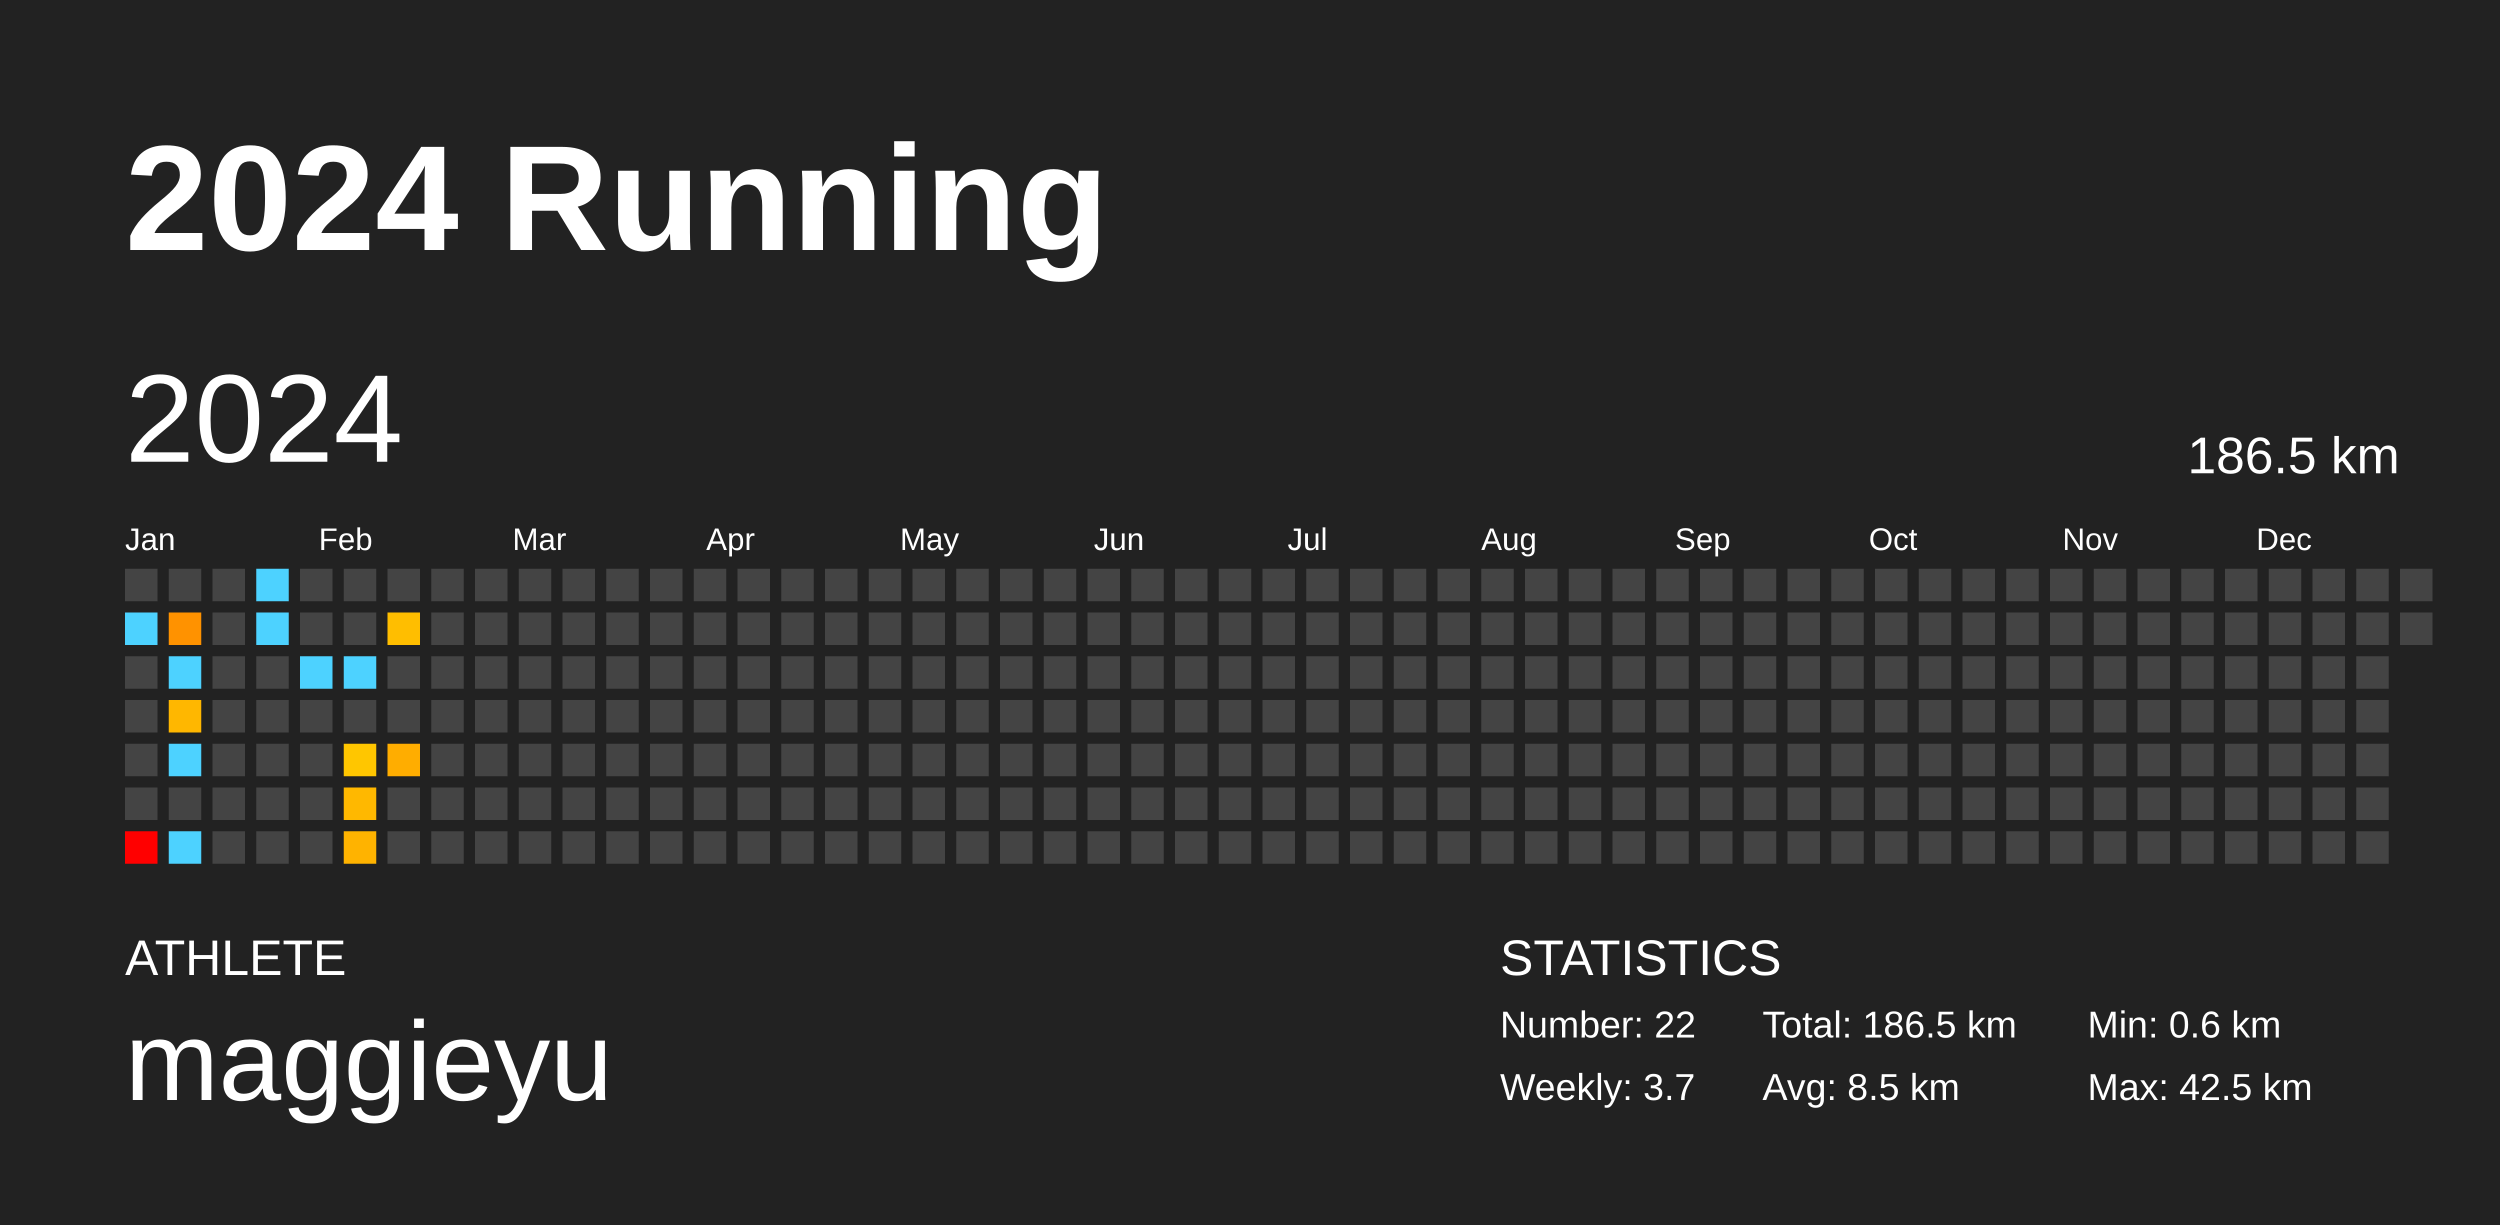
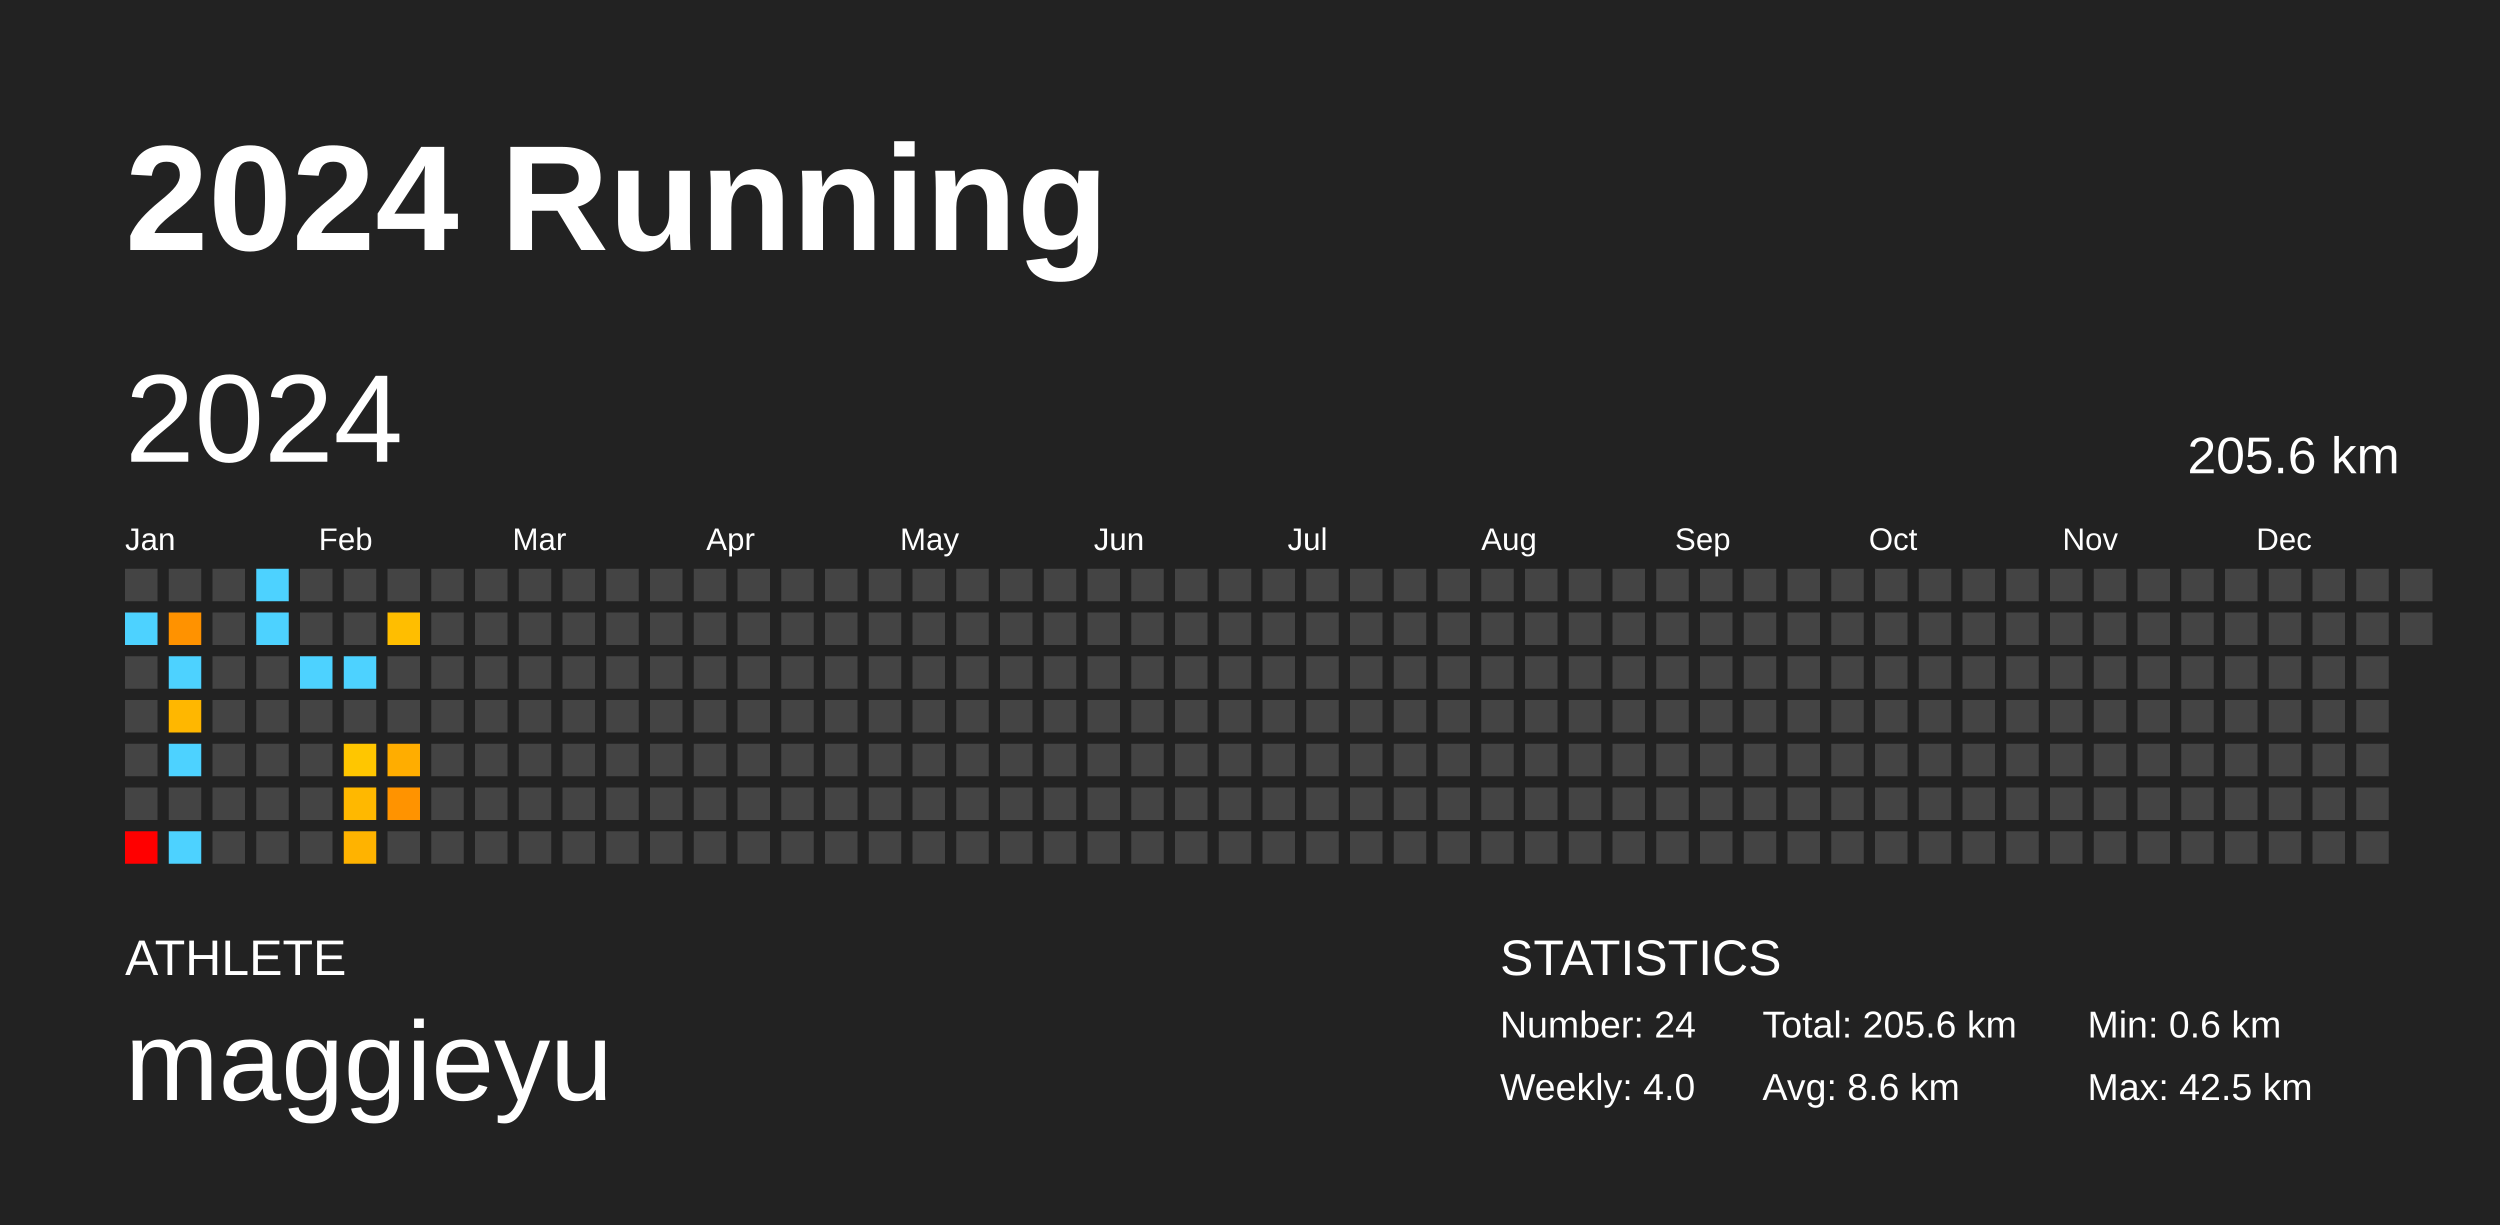
<svg xmlns="http://www.w3.org/2000/svg" baseProfile="full" height="98mm" version="1.1" viewBox="0,0,200,98" width="200mm">
  <defs />
  <rect fill="#222222" height="98" width="200" x="0" y="0" />
  <text fill="#FFFFFF" style="font-size:12px; font-family:Arial; font-weight:bold;" x="10" y="20">2024 Running</text>
  <text fill="#FFFFFF" style="font-size:4px; font-family:Arial" x="10" y="78">ATHLETE</text>
  <text fill="#FFFFFF" style="font-size:9px; font-family:Arial" x="10" y="88">maggieyu</text>
  <text fill="#FFFFFF" style="font-size:4px; font-family:Arial" x="120" y="78">STATISTICS</text>
-   <text fill="#FFFFFF" style="font-size:3px; font-family:Arial" x="120" y="83">Number: 22</text>
-   <text fill="#FFFFFF" style="font-size:3px; font-family:Arial" x="120" y="88">Weekly: 3.7</text>
-   <text fill="#FFFFFF" style="font-size:3px; font-family:Arial" x="141" y="83">Total: 186.5 km</text>
-   <text fill="#FFFFFF" style="font-size:3px; font-family:Arial" x="141" y="88">Avg: 8.5 km</text>
+   <text fill="#FFFFFF" style="font-size:3px; font-family:Arial" x="120" y="83">Number: 24</text>
+   <text fill="#FFFFFF" style="font-size:3px; font-family:Arial" x="120" y="88">Weekly: 4.0</text>
+   <text fill="#FFFFFF" style="font-size:3px; font-family:Arial" x="141" y="83">Total: 205.6 km</text>
+   <text fill="#FFFFFF" style="font-size:3px; font-family:Arial" x="141" y="88">Avg: 8.6 km</text>
  <text fill="#FFFFFF" style="font-size:3px; font-family:Arial" x="167" y="83">Min: 0.6 km</text>
  <text fill="#FFFFFF" style="font-size:3px; font-family:Arial" x="167" y="88">Max: 42.5 km</text>
  <text dominant-baseline="hanging" fill="#FFFFFF" style="font-size:10.0px; font-family:Arial;" x="10" y="30">2024</text>
-   <text dominant-baseline="hanging" fill="#FFFFFF" style="font-size:4.125px; font-family:Arial;" x="175" y="35">186.5 km</text>
+   <text dominant-baseline="hanging" fill="#FFFFFF" style="font-size:4.125px; font-family:Arial;" x="175" y="35">205.6 km</text>
  <text fill="#FFFFFF" style="font-size:2.5px; font-family:Arial" x="10.0" y="44">Jan</text>
  <text fill="#FFFFFF" style="font-size:2.5px; font-family:Arial" x="25.5" y="44">Feb</text>
  <text fill="#FFFFFF" style="font-size:2.5px; font-family:Arial" x="41.0" y="44">Mar</text>
  <text fill="#FFFFFF" style="font-size:2.5px; font-family:Arial" x="56.5" y="44">Apr</text>
  <text fill="#FFFFFF" style="font-size:2.5px; font-family:Arial" x="72.0" y="44">May</text>
  <text fill="#FFFFFF" style="font-size:2.5px; font-family:Arial" x="87.5" y="44">Jun</text>
  <text fill="#FFFFFF" style="font-size:2.5px; font-family:Arial" x="103.0" y="44">Jul</text>
  <text fill="#FFFFFF" style="font-size:2.5px; font-family:Arial" x="118.5" y="44">Aug</text>
  <text fill="#FFFFFF" style="font-size:2.5px; font-family:Arial" x="134.0" y="44">Sep</text>
  <text fill="#FFFFFF" style="font-size:2.5px; font-family:Arial" x="149.5" y="44">Oct</text>
  <text fill="#FFFFFF" style="font-size:2.5px; font-family:Arial" x="165.0" y="44">Nov</text>
  <text fill="#FFFFFF" style="font-size:2.5px; font-family:Arial" x="180.5" y="44">Dec</text>
  <rect fill="#444444" height="2.6" width="2.6" x="10.0" y="45.5" />
  <rect fill="#4dd2ff" height="2.6" width="2.6" x="10.0" y="49.0" />
  <rect fill="#444444" height="2.6" width="2.6" x="10.0" y="52.5" />
  <rect fill="#444444" height="2.6" width="2.6" x="10.0" y="56.0" />
  <rect fill="#444444" height="2.6" width="2.6" x="10.0" y="59.5" />
  <rect fill="#444444" height="2.6" width="2.6" x="10.0" y="63.0" />
  <rect fill="red" height="2.6" width="2.6" x="10.0" y="66.5" />
  <rect fill="#444444" height="2.6" width="2.6" x="13.5" y="45.5" />
  <rect fill="#ff9200" height="2.6" width="2.6" x="13.5" y="49.0" />
  <rect fill="#4dd2ff" height="2.6" width="2.6" x="13.5" y="52.5" />
  <rect fill="#ffb700" height="2.6" width="2.6" x="13.5" y="56.0" />
  <rect fill="#4dd2ff" height="2.6" width="2.6" x="13.5" y="59.5" />
  <rect fill="#444444" height="2.6" width="2.6" x="13.5" y="63.0" />
  <rect fill="#4dd2ff" height="2.6" width="2.6" x="13.5" y="66.5" />
  <rect fill="#444444" height="2.6" width="2.6" x="17.0" y="45.5" />
  <rect fill="#444444" height="2.6" width="2.6" x="17.0" y="49.0" />
  <rect fill="#444444" height="2.6" width="2.6" x="17.0" y="52.5" />
  <rect fill="#444444" height="2.6" width="2.6" x="17.0" y="56.0" />
  <rect fill="#444444" height="2.6" width="2.6" x="17.0" y="59.5" />
  <rect fill="#444444" height="2.6" width="2.6" x="17.0" y="63.0" />
  <rect fill="#444444" height="2.6" width="2.6" x="17.0" y="66.5" />
  <rect fill="#4dd2ff" height="2.6" width="2.6" x="20.5" y="45.5" />
  <rect fill="#4dd2ff" height="2.6" width="2.6" x="20.5" y="49.0" />
  <rect fill="#444444" height="2.6" width="2.6" x="20.5" y="52.5" />
  <rect fill="#444444" height="2.6" width="2.6" x="20.5" y="56.0" />
  <rect fill="#444444" height="2.6" width="2.6" x="20.5" y="59.5" />
  <rect fill="#444444" height="2.6" width="2.6" x="20.5" y="63.0" />
  <rect fill="#444444" height="2.6" width="2.6" x="20.5" y="66.5" />
  <rect fill="#444444" height="2.6" width="2.6" x="24.0" y="45.5" />
  <rect fill="#444444" height="2.6" width="2.6" x="24.0" y="49.0" />
  <rect fill="#4dd2ff" height="2.6" width="2.6" x="24.0" y="52.5" />
  <rect fill="#444444" height="2.6" width="2.6" x="24.0" y="56.0" />
  <rect fill="#444444" height="2.6" width="2.6" x="24.0" y="59.5" />
  <rect fill="#444444" height="2.6" width="2.6" x="24.0" y="63.0" />
  <rect fill="#444444" height="2.6" width="2.6" x="24.0" y="66.5" />
  <rect fill="#444444" height="2.6" width="2.6" x="27.5" y="45.5" />
  <rect fill="#444444" height="2.6" width="2.6" x="27.5" y="49.0" />
  <rect fill="#4dd2ff" height="2.6" width="2.6" x="27.5" y="52.5" />
  <rect fill="#444444" height="2.6" width="2.6" x="27.5" y="56.0" />
  <rect fill="#ffc600" height="2.6" width="2.6" x="27.5" y="59.5" />
  <rect fill="#ffb800" height="2.6" width="2.6" x="27.5" y="63.0" />
  <rect fill="#ffb300" height="2.6" width="2.6" x="27.5" y="66.5" />
  <rect fill="#444444" height="2.6" width="2.6" x="31.0" y="45.5" />
  <rect fill="#ffbe00" height="2.6" width="2.6" x="31.0" y="49.0" />
  <rect fill="#444444" height="2.6" width="2.6" x="31.0" y="52.5" />
  <rect fill="#444444" height="2.6" width="2.6" x="31.0" y="56.0" />
  <rect fill="#ffad00" height="2.6" width="2.6" x="31.0" y="59.5" />
-   <rect fill="#444444" height="2.6" width="2.6" x="31.0" y="63.0" />
+   <rect fill="#ff9300" height="2.6" width="2.6" x="31.0" y="63.0" />
  <rect fill="#444444" height="2.6" width="2.6" x="31.0" y="66.5" />
  <rect fill="#444444" height="2.6" width="2.6" x="34.5" y="45.5" />
  <rect fill="#444444" height="2.6" width="2.6" x="34.5" y="49.0" />
  <rect fill="#444444" height="2.6" width="2.6" x="34.5" y="52.5" />
  <rect fill="#444444" height="2.6" width="2.6" x="34.5" y="56.0" />
  <rect fill="#444444" height="2.6" width="2.6" x="34.5" y="59.5" />
  <rect fill="#444444" height="2.6" width="2.6" x="34.5" y="63.0" />
  <rect fill="#444444" height="2.6" width="2.6" x="34.5" y="66.5" />
  <rect fill="#444444" height="2.6" width="2.6" x="38.0" y="45.5" />
  <rect fill="#444444" height="2.6" width="2.6" x="38.0" y="49.0" />
  <rect fill="#444444" height="2.6" width="2.6" x="38.0" y="52.5" />
  <rect fill="#444444" height="2.6" width="2.6" x="38.0" y="56.0" />
  <rect fill="#444444" height="2.6" width="2.6" x="38.0" y="59.5" />
  <rect fill="#444444" height="2.6" width="2.6" x="38.0" y="63.0" />
  <rect fill="#444444" height="2.6" width="2.6" x="38.0" y="66.5" />
  <rect fill="#444444" height="2.6" width="2.6" x="41.5" y="45.5" />
  <rect fill="#444444" height="2.6" width="2.6" x="41.5" y="49.0" />
  <rect fill="#444444" height="2.6" width="2.6" x="41.5" y="52.5" />
  <rect fill="#444444" height="2.6" width="2.6" x="41.5" y="56.0" />
  <rect fill="#444444" height="2.6" width="2.6" x="41.5" y="59.5" />
  <rect fill="#444444" height="2.6" width="2.6" x="41.5" y="63.0" />
  <rect fill="#444444" height="2.6" width="2.6" x="41.5" y="66.5" />
  <rect fill="#444444" height="2.6" width="2.6" x="45.0" y="45.5" />
  <rect fill="#444444" height="2.6" width="2.6" x="45.0" y="49.0" />
  <rect fill="#444444" height="2.6" width="2.6" x="45.0" y="52.5" />
  <rect fill="#444444" height="2.6" width="2.6" x="45.0" y="56.0" />
  <rect fill="#444444" height="2.6" width="2.6" x="45.0" y="59.5" />
  <rect fill="#444444" height="2.6" width="2.6" x="45.0" y="63.0" />
  <rect fill="#444444" height="2.6" width="2.6" x="45.0" y="66.5" />
  <rect fill="#444444" height="2.6" width="2.6" x="48.5" y="45.5" />
  <rect fill="#444444" height="2.6" width="2.6" x="48.5" y="49.0" />
  <rect fill="#444444" height="2.6" width="2.6" x="48.5" y="52.5" />
  <rect fill="#444444" height="2.6" width="2.6" x="48.5" y="56.0" />
  <rect fill="#444444" height="2.6" width="2.6" x="48.5" y="59.5" />
  <rect fill="#444444" height="2.6" width="2.6" x="48.5" y="63.0" />
  <rect fill="#444444" height="2.6" width="2.6" x="48.5" y="66.5" />
  <rect fill="#444444" height="2.6" width="2.6" x="52.0" y="45.5" />
  <rect fill="#444444" height="2.6" width="2.6" x="52.0" y="49.0" />
  <rect fill="#444444" height="2.6" width="2.6" x="52.0" y="52.5" />
  <rect fill="#444444" height="2.6" width="2.6" x="52.0" y="56.0" />
  <rect fill="#444444" height="2.6" width="2.6" x="52.0" y="59.5" />
  <rect fill="#444444" height="2.6" width="2.6" x="52.0" y="63.0" />
  <rect fill="#444444" height="2.6" width="2.6" x="52.0" y="66.5" />
  <rect fill="#444444" height="2.6" width="2.6" x="55.5" y="45.5" />
  <rect fill="#444444" height="2.6" width="2.6" x="55.5" y="49.0" />
  <rect fill="#444444" height="2.6" width="2.6" x="55.5" y="52.5" />
  <rect fill="#444444" height="2.6" width="2.6" x="55.5" y="56.0" />
  <rect fill="#444444" height="2.6" width="2.6" x="55.5" y="59.5" />
  <rect fill="#444444" height="2.6" width="2.6" x="55.5" y="63.0" />
  <rect fill="#444444" height="2.6" width="2.6" x="55.5" y="66.5" />
  <rect fill="#444444" height="2.6" width="2.6" x="59.0" y="45.5" />
  <rect fill="#444444" height="2.6" width="2.6" x="59.0" y="49.0" />
  <rect fill="#444444" height="2.6" width="2.6" x="59.0" y="52.5" />
  <rect fill="#444444" height="2.6" width="2.6" x="59.0" y="56.0" />
  <rect fill="#444444" height="2.6" width="2.6" x="59.0" y="59.5" />
  <rect fill="#444444" height="2.6" width="2.6" x="59.0" y="63.0" />
  <rect fill="#444444" height="2.6" width="2.6" x="59.0" y="66.5" />
  <rect fill="#444444" height="2.6" width="2.6" x="62.5" y="45.5" />
  <rect fill="#444444" height="2.6" width="2.6" x="62.5" y="49.0" />
  <rect fill="#444444" height="2.6" width="2.6" x="62.5" y="52.5" />
  <rect fill="#444444" height="2.6" width="2.6" x="62.5" y="56.0" />
  <rect fill="#444444" height="2.6" width="2.6" x="62.5" y="59.5" />
  <rect fill="#444444" height="2.6" width="2.6" x="62.5" y="63.0" />
  <rect fill="#444444" height="2.6" width="2.6" x="62.5" y="66.5" />
  <rect fill="#444444" height="2.6" width="2.6" x="66.0" y="45.5" />
  <rect fill="#444444" height="2.6" width="2.6" x="66.0" y="49.0" />
  <rect fill="#444444" height="2.6" width="2.6" x="66.0" y="52.5" />
  <rect fill="#444444" height="2.6" width="2.6" x="66.0" y="56.0" />
  <rect fill="#444444" height="2.6" width="2.6" x="66.0" y="59.5" />
  <rect fill="#444444" height="2.6" width="2.6" x="66.0" y="63.0" />
  <rect fill="#444444" height="2.6" width="2.6" x="66.0" y="66.5" />
  <rect fill="#444444" height="2.6" width="2.6" x="69.5" y="45.5" />
  <rect fill="#444444" height="2.6" width="2.6" x="69.5" y="49.0" />
  <rect fill="#444444" height="2.6" width="2.6" x="69.5" y="52.5" />
  <rect fill="#444444" height="2.6" width="2.6" x="69.5" y="56.0" />
  <rect fill="#444444" height="2.6" width="2.6" x="69.5" y="59.5" />
  <rect fill="#444444" height="2.6" width="2.6" x="69.5" y="63.0" />
  <rect fill="#444444" height="2.6" width="2.6" x="69.5" y="66.5" />
  <rect fill="#444444" height="2.6" width="2.6" x="73.0" y="45.5" />
  <rect fill="#444444" height="2.6" width="2.6" x="73.0" y="49.0" />
  <rect fill="#444444" height="2.6" width="2.6" x="73.0" y="52.5" />
  <rect fill="#444444" height="2.6" width="2.6" x="73.0" y="56.0" />
  <rect fill="#444444" height="2.6" width="2.6" x="73.0" y="59.5" />
  <rect fill="#444444" height="2.6" width="2.6" x="73.0" y="63.0" />
  <rect fill="#444444" height="2.6" width="2.6" x="73.0" y="66.5" />
  <rect fill="#444444" height="2.6" width="2.6" x="76.5" y="45.5" />
  <rect fill="#444444" height="2.6" width="2.6" x="76.5" y="49.0" />
  <rect fill="#444444" height="2.6" width="2.6" x="76.5" y="52.5" />
  <rect fill="#444444" height="2.6" width="2.6" x="76.5" y="56.0" />
  <rect fill="#444444" height="2.6" width="2.6" x="76.5" y="59.5" />
  <rect fill="#444444" height="2.6" width="2.6" x="76.5" y="63.0" />
  <rect fill="#444444" height="2.6" width="2.6" x="76.5" y="66.5" />
  <rect fill="#444444" height="2.6" width="2.6" x="80.0" y="45.5" />
  <rect fill="#444444" height="2.6" width="2.6" x="80.0" y="49.0" />
  <rect fill="#444444" height="2.6" width="2.6" x="80.0" y="52.5" />
  <rect fill="#444444" height="2.6" width="2.6" x="80.0" y="56.0" />
  <rect fill="#444444" height="2.6" width="2.6" x="80.0" y="59.5" />
  <rect fill="#444444" height="2.6" width="2.6" x="80.0" y="63.0" />
  <rect fill="#444444" height="2.6" width="2.6" x="80.0" y="66.5" />
  <rect fill="#444444" height="2.6" width="2.6" x="83.5" y="45.5" />
  <rect fill="#444444" height="2.6" width="2.6" x="83.5" y="49.0" />
  <rect fill="#444444" height="2.6" width="2.6" x="83.5" y="52.5" />
  <rect fill="#444444" height="2.6" width="2.6" x="83.5" y="56.0" />
  <rect fill="#444444" height="2.6" width="2.6" x="83.5" y="59.5" />
  <rect fill="#444444" height="2.6" width="2.6" x="83.5" y="63.0" />
  <rect fill="#444444" height="2.6" width="2.6" x="83.5" y="66.5" />
  <rect fill="#444444" height="2.6" width="2.6" x="87.0" y="45.5" />
  <rect fill="#444444" height="2.6" width="2.6" x="87.0" y="49.0" />
  <rect fill="#444444" height="2.6" width="2.6" x="87.0" y="52.5" />
  <rect fill="#444444" height="2.6" width="2.6" x="87.0" y="56.0" />
  <rect fill="#444444" height="2.6" width="2.6" x="87.0" y="59.5" />
  <rect fill="#444444" height="2.6" width="2.6" x="87.0" y="63.0" />
  <rect fill="#444444" height="2.6" width="2.6" x="87.0" y="66.5" />
  <rect fill="#444444" height="2.6" width="2.6" x="90.5" y="45.5" />
  <rect fill="#444444" height="2.6" width="2.6" x="90.5" y="49.0" />
  <rect fill="#444444" height="2.6" width="2.6" x="90.5" y="52.5" />
  <rect fill="#444444" height="2.6" width="2.6" x="90.5" y="56.0" />
  <rect fill="#444444" height="2.6" width="2.6" x="90.5" y="59.5" />
  <rect fill="#444444" height="2.6" width="2.6" x="90.5" y="63.0" />
  <rect fill="#444444" height="2.6" width="2.6" x="90.5" y="66.5" />
  <rect fill="#444444" height="2.6" width="2.6" x="94.0" y="45.5" />
  <rect fill="#444444" height="2.6" width="2.6" x="94.0" y="49.0" />
  <rect fill="#444444" height="2.6" width="2.6" x="94.0" y="52.5" />
  <rect fill="#444444" height="2.6" width="2.6" x="94.0" y="56.0" />
  <rect fill="#444444" height="2.6" width="2.6" x="94.0" y="59.5" />
  <rect fill="#444444" height="2.6" width="2.6" x="94.0" y="63.0" />
  <rect fill="#444444" height="2.6" width="2.6" x="94.0" y="66.5" />
  <rect fill="#444444" height="2.6" width="2.6" x="97.5" y="45.5" />
  <rect fill="#444444" height="2.6" width="2.6" x="97.5" y="49.0" />
  <rect fill="#444444" height="2.6" width="2.6" x="97.5" y="52.5" />
  <rect fill="#444444" height="2.6" width="2.6" x="97.5" y="56.0" />
  <rect fill="#444444" height="2.6" width="2.6" x="97.5" y="59.5" />
  <rect fill="#444444" height="2.6" width="2.6" x="97.5" y="63.0" />
  <rect fill="#444444" height="2.6" width="2.6" x="97.5" y="66.5" />
  <rect fill="#444444" height="2.6" width="2.6" x="101.0" y="45.5" />
  <rect fill="#444444" height="2.6" width="2.6" x="101.0" y="49.0" />
  <rect fill="#444444" height="2.6" width="2.6" x="101.0" y="52.5" />
  <rect fill="#444444" height="2.6" width="2.6" x="101.0" y="56.0" />
  <rect fill="#444444" height="2.6" width="2.6" x="101.0" y="59.5" />
  <rect fill="#444444" height="2.6" width="2.6" x="101.0" y="63.0" />
  <rect fill="#444444" height="2.6" width="2.6" x="101.0" y="66.5" />
  <rect fill="#444444" height="2.6" width="2.6" x="104.5" y="45.5" />
  <rect fill="#444444" height="2.6" width="2.6" x="104.5" y="49.0" />
  <rect fill="#444444" height="2.6" width="2.6" x="104.5" y="52.5" />
  <rect fill="#444444" height="2.6" width="2.6" x="104.5" y="56.0" />
  <rect fill="#444444" height="2.6" width="2.6" x="104.5" y="59.5" />
  <rect fill="#444444" height="2.6" width="2.6" x="104.5" y="63.0" />
  <rect fill="#444444" height="2.6" width="2.6" x="104.5" y="66.5" />
  <rect fill="#444444" height="2.6" width="2.6" x="108.0" y="45.5" />
  <rect fill="#444444" height="2.6" width="2.6" x="108.0" y="49.0" />
  <rect fill="#444444" height="2.6" width="2.6" x="108.0" y="52.5" />
  <rect fill="#444444" height="2.6" width="2.6" x="108.0" y="56.0" />
  <rect fill="#444444" height="2.6" width="2.6" x="108.0" y="59.5" />
  <rect fill="#444444" height="2.6" width="2.6" x="108.0" y="63.0" />
  <rect fill="#444444" height="2.6" width="2.6" x="108.0" y="66.5" />
  <rect fill="#444444" height="2.6" width="2.6" x="111.5" y="45.5" />
  <rect fill="#444444" height="2.6" width="2.6" x="111.5" y="49.0" />
  <rect fill="#444444" height="2.6" width="2.6" x="111.5" y="52.5" />
  <rect fill="#444444" height="2.6" width="2.6" x="111.5" y="56.0" />
  <rect fill="#444444" height="2.6" width="2.6" x="111.5" y="59.5" />
  <rect fill="#444444" height="2.6" width="2.6" x="111.5" y="63.0" />
  <rect fill="#444444" height="2.6" width="2.6" x="111.5" y="66.5" />
  <rect fill="#444444" height="2.6" width="2.6" x="115.0" y="45.5" />
  <rect fill="#444444" height="2.6" width="2.6" x="115.0" y="49.0" />
  <rect fill="#444444" height="2.6" width="2.6" x="115.0" y="52.5" />
  <rect fill="#444444" height="2.6" width="2.6" x="115.0" y="56.0" />
  <rect fill="#444444" height="2.6" width="2.6" x="115.0" y="59.5" />
  <rect fill="#444444" height="2.6" width="2.6" x="115.0" y="63.0" />
  <rect fill="#444444" height="2.6" width="2.6" x="115.0" y="66.5" />
  <rect fill="#444444" height="2.6" width="2.6" x="118.5" y="45.5" />
  <rect fill="#444444" height="2.6" width="2.6" x="118.5" y="49.0" />
  <rect fill="#444444" height="2.6" width="2.6" x="118.5" y="52.5" />
  <rect fill="#444444" height="2.6" width="2.6" x="118.5" y="56.0" />
  <rect fill="#444444" height="2.6" width="2.6" x="118.5" y="59.5" />
  <rect fill="#444444" height="2.6" width="2.6" x="118.5" y="63.0" />
  <rect fill="#444444" height="2.6" width="2.6" x="118.5" y="66.5" />
  <rect fill="#444444" height="2.6" width="2.6" x="122.0" y="45.5" />
  <rect fill="#444444" height="2.6" width="2.6" x="122.0" y="49.0" />
  <rect fill="#444444" height="2.6" width="2.6" x="122.0" y="52.5" />
  <rect fill="#444444" height="2.6" width="2.6" x="122.0" y="56.0" />
  <rect fill="#444444" height="2.6" width="2.6" x="122.0" y="59.5" />
  <rect fill="#444444" height="2.6" width="2.6" x="122.0" y="63.0" />
  <rect fill="#444444" height="2.6" width="2.6" x="122.0" y="66.5" />
  <rect fill="#444444" height="2.6" width="2.6" x="125.5" y="45.5" />
  <rect fill="#444444" height="2.6" width="2.6" x="125.5" y="49.0" />
  <rect fill="#444444" height="2.6" width="2.6" x="125.5" y="52.5" />
  <rect fill="#444444" height="2.6" width="2.6" x="125.5" y="56.0" />
  <rect fill="#444444" height="2.6" width="2.6" x="125.5" y="59.5" />
  <rect fill="#444444" height="2.6" width="2.6" x="125.5" y="63.0" />
  <rect fill="#444444" height="2.6" width="2.6" x="125.5" y="66.5" />
  <rect fill="#444444" height="2.6" width="2.6" x="129.0" y="45.5" />
  <rect fill="#444444" height="2.6" width="2.6" x="129.0" y="49.0" />
  <rect fill="#444444" height="2.6" width="2.6" x="129.0" y="52.5" />
  <rect fill="#444444" height="2.6" width="2.6" x="129.0" y="56.0" />
  <rect fill="#444444" height="2.6" width="2.6" x="129.0" y="59.5" />
  <rect fill="#444444" height="2.6" width="2.6" x="129.0" y="63.0" />
  <rect fill="#444444" height="2.6" width="2.6" x="129.0" y="66.5" />
  <rect fill="#444444" height="2.6" width="2.6" x="132.5" y="45.5" />
  <rect fill="#444444" height="2.6" width="2.6" x="132.5" y="49.0" />
  <rect fill="#444444" height="2.6" width="2.6" x="132.5" y="52.5" />
  <rect fill="#444444" height="2.6" width="2.6" x="132.5" y="56.0" />
  <rect fill="#444444" height="2.6" width="2.6" x="132.5" y="59.5" />
  <rect fill="#444444" height="2.6" width="2.6" x="132.5" y="63.0" />
  <rect fill="#444444" height="2.6" width="2.6" x="132.5" y="66.5" />
  <rect fill="#444444" height="2.6" width="2.6" x="136.0" y="45.5" />
  <rect fill="#444444" height="2.6" width="2.6" x="136.0" y="49.0" />
  <rect fill="#444444" height="2.6" width="2.6" x="136.0" y="52.5" />
  <rect fill="#444444" height="2.6" width="2.6" x="136.0" y="56.0" />
  <rect fill="#444444" height="2.6" width="2.6" x="136.0" y="59.5" />
  <rect fill="#444444" height="2.6" width="2.6" x="136.0" y="63.0" />
  <rect fill="#444444" height="2.6" width="2.6" x="136.0" y="66.5" />
  <rect fill="#444444" height="2.6" width="2.6" x="139.5" y="45.5" />
  <rect fill="#444444" height="2.6" width="2.6" x="139.5" y="49.0" />
  <rect fill="#444444" height="2.6" width="2.6" x="139.5" y="52.5" />
  <rect fill="#444444" height="2.6" width="2.6" x="139.5" y="56.0" />
  <rect fill="#444444" height="2.6" width="2.6" x="139.5" y="59.5" />
  <rect fill="#444444" height="2.6" width="2.6" x="139.5" y="63.0" />
  <rect fill="#444444" height="2.6" width="2.6" x="139.5" y="66.5" />
  <rect fill="#444444" height="2.6" width="2.6" x="143.0" y="45.5" />
  <rect fill="#444444" height="2.6" width="2.6" x="143.0" y="49.0" />
  <rect fill="#444444" height="2.6" width="2.6" x="143.0" y="52.5" />
  <rect fill="#444444" height="2.6" width="2.6" x="143.0" y="56.0" />
  <rect fill="#444444" height="2.6" width="2.6" x="143.0" y="59.5" />
  <rect fill="#444444" height="2.6" width="2.6" x="143.0" y="63.0" />
  <rect fill="#444444" height="2.6" width="2.6" x="143.0" y="66.5" />
  <rect fill="#444444" height="2.6" width="2.6" x="146.5" y="45.5" />
  <rect fill="#444444" height="2.6" width="2.6" x="146.5" y="49.0" />
  <rect fill="#444444" height="2.6" width="2.6" x="146.5" y="52.5" />
  <rect fill="#444444" height="2.6" width="2.6" x="146.5" y="56.0" />
  <rect fill="#444444" height="2.6" width="2.6" x="146.5" y="59.5" />
  <rect fill="#444444" height="2.6" width="2.6" x="146.5" y="63.0" />
  <rect fill="#444444" height="2.6" width="2.6" x="146.5" y="66.5" />
  <rect fill="#444444" height="2.6" width="2.6" x="150.0" y="45.5" />
  <rect fill="#444444" height="2.6" width="2.6" x="150.0" y="49.0" />
  <rect fill="#444444" height="2.6" width="2.6" x="150.0" y="52.5" />
  <rect fill="#444444" height="2.6" width="2.6" x="150.0" y="56.0" />
  <rect fill="#444444" height="2.6" width="2.6" x="150.0" y="59.5" />
  <rect fill="#444444" height="2.6" width="2.6" x="150.0" y="63.0" />
  <rect fill="#444444" height="2.6" width="2.6" x="150.0" y="66.5" />
  <rect fill="#444444" height="2.6" width="2.6" x="153.5" y="45.5" />
  <rect fill="#444444" height="2.6" width="2.6" x="153.5" y="49.0" />
  <rect fill="#444444" height="2.6" width="2.6" x="153.5" y="52.5" />
  <rect fill="#444444" height="2.6" width="2.6" x="153.5" y="56.0" />
  <rect fill="#444444" height="2.6" width="2.6" x="153.5" y="59.5" />
  <rect fill="#444444" height="2.6" width="2.6" x="153.5" y="63.0" />
  <rect fill="#444444" height="2.6" width="2.6" x="153.5" y="66.5" />
  <rect fill="#444444" height="2.6" width="2.6" x="157.0" y="45.5" />
  <rect fill="#444444" height="2.6" width="2.6" x="157.0" y="49.0" />
  <rect fill="#444444" height="2.6" width="2.6" x="157.0" y="52.5" />
  <rect fill="#444444" height="2.6" width="2.6" x="157.0" y="56.0" />
  <rect fill="#444444" height="2.6" width="2.6" x="157.0" y="59.5" />
  <rect fill="#444444" height="2.6" width="2.6" x="157.0" y="63.0" />
  <rect fill="#444444" height="2.6" width="2.6" x="157.0" y="66.5" />
  <rect fill="#444444" height="2.6" width="2.6" x="160.5" y="45.5" />
  <rect fill="#444444" height="2.6" width="2.6" x="160.5" y="49.0" />
  <rect fill="#444444" height="2.6" width="2.6" x="160.5" y="52.5" />
  <rect fill="#444444" height="2.6" width="2.6" x="160.5" y="56.0" />
  <rect fill="#444444" height="2.6" width="2.6" x="160.5" y="59.5" />
  <rect fill="#444444" height="2.6" width="2.6" x="160.5" y="63.0" />
  <rect fill="#444444" height="2.6" width="2.6" x="160.5" y="66.5" />
  <rect fill="#444444" height="2.6" width="2.6" x="164.0" y="45.5" />
  <rect fill="#444444" height="2.6" width="2.6" x="164.0" y="49.0" />
  <rect fill="#444444" height="2.6" width="2.6" x="164.0" y="52.5" />
  <rect fill="#444444" height="2.6" width="2.6" x="164.0" y="56.0" />
  <rect fill="#444444" height="2.6" width="2.6" x="164.0" y="59.5" />
  <rect fill="#444444" height="2.6" width="2.6" x="164.0" y="63.0" />
  <rect fill="#444444" height="2.6" width="2.6" x="164.0" y="66.5" />
  <rect fill="#444444" height="2.6" width="2.6" x="167.5" y="45.5" />
  <rect fill="#444444" height="2.6" width="2.6" x="167.5" y="49.0" />
  <rect fill="#444444" height="2.6" width="2.6" x="167.5" y="52.5" />
  <rect fill="#444444" height="2.6" width="2.6" x="167.5" y="56.0" />
  <rect fill="#444444" height="2.6" width="2.6" x="167.5" y="59.5" />
  <rect fill="#444444" height="2.6" width="2.6" x="167.5" y="63.0" />
  <rect fill="#444444" height="2.6" width="2.6" x="167.5" y="66.5" />
  <rect fill="#444444" height="2.6" width="2.6" x="171.0" y="45.5" />
  <rect fill="#444444" height="2.6" width="2.6" x="171.0" y="49.0" />
  <rect fill="#444444" height="2.6" width="2.6" x="171.0" y="52.5" />
  <rect fill="#444444" height="2.6" width="2.6" x="171.0" y="56.0" />
  <rect fill="#444444" height="2.6" width="2.6" x="171.0" y="59.5" />
  <rect fill="#444444" height="2.6" width="2.6" x="171.0" y="63.0" />
  <rect fill="#444444" height="2.6" width="2.6" x="171.0" y="66.5" />
  <rect fill="#444444" height="2.6" width="2.6" x="174.5" y="45.5" />
  <rect fill="#444444" height="2.6" width="2.6" x="174.5" y="49.0" />
  <rect fill="#444444" height="2.6" width="2.6" x="174.5" y="52.5" />
  <rect fill="#444444" height="2.6" width="2.6" x="174.5" y="56.0" />
  <rect fill="#444444" height="2.6" width="2.6" x="174.5" y="59.5" />
  <rect fill="#444444" height="2.6" width="2.6" x="174.5" y="63.0" />
  <rect fill="#444444" height="2.6" width="2.6" x="174.5" y="66.5" />
  <rect fill="#444444" height="2.6" width="2.6" x="178.0" y="45.5" />
  <rect fill="#444444" height="2.6" width="2.6" x="178.0" y="49.0" />
  <rect fill="#444444" height="2.6" width="2.6" x="178.0" y="52.5" />
  <rect fill="#444444" height="2.6" width="2.6" x="178.0" y="56.0" />
  <rect fill="#444444" height="2.6" width="2.6" x="178.0" y="59.5" />
  <rect fill="#444444" height="2.6" width="2.6" x="178.0" y="63.0" />
  <rect fill="#444444" height="2.6" width="2.6" x="178.0" y="66.5" />
  <rect fill="#444444" height="2.6" width="2.6" x="181.5" y="45.5" />
  <rect fill="#444444" height="2.6" width="2.6" x="181.5" y="49.0" />
  <rect fill="#444444" height="2.6" width="2.6" x="181.5" y="52.5" />
  <rect fill="#444444" height="2.6" width="2.6" x="181.5" y="56.0" />
  <rect fill="#444444" height="2.6" width="2.6" x="181.5" y="59.5" />
  <rect fill="#444444" height="2.6" width="2.6" x="181.5" y="63.0" />
  <rect fill="#444444" height="2.6" width="2.6" x="181.5" y="66.5" />
  <rect fill="#444444" height="2.6" width="2.6" x="185.0" y="45.5" />
  <rect fill="#444444" height="2.6" width="2.6" x="185.0" y="49.0" />
  <rect fill="#444444" height="2.6" width="2.6" x="185.0" y="52.5" />
  <rect fill="#444444" height="2.6" width="2.6" x="185.0" y="56.0" />
  <rect fill="#444444" height="2.6" width="2.6" x="185.0" y="59.5" />
  <rect fill="#444444" height="2.6" width="2.6" x="185.0" y="63.0" />
  <rect fill="#444444" height="2.6" width="2.6" x="185.0" y="66.5" />
  <rect fill="#444444" height="2.6" width="2.6" x="188.5" y="45.5" />
  <rect fill="#444444" height="2.6" width="2.6" x="188.5" y="49.0" />
  <rect fill="#444444" height="2.6" width="2.6" x="188.5" y="52.5" />
  <rect fill="#444444" height="2.6" width="2.6" x="188.5" y="56.0" />
  <rect fill="#444444" height="2.6" width="2.6" x="188.5" y="59.5" />
  <rect fill="#444444" height="2.6" width="2.6" x="188.5" y="63.0" />
  <rect fill="#444444" height="2.6" width="2.6" x="188.5" y="66.5" />
  <rect fill="#444444" height="2.6" width="2.6" x="192.0" y="45.5" />
  <rect fill="#444444" height="2.6" width="2.6" x="192.0" y="49.0" />
</svg>
